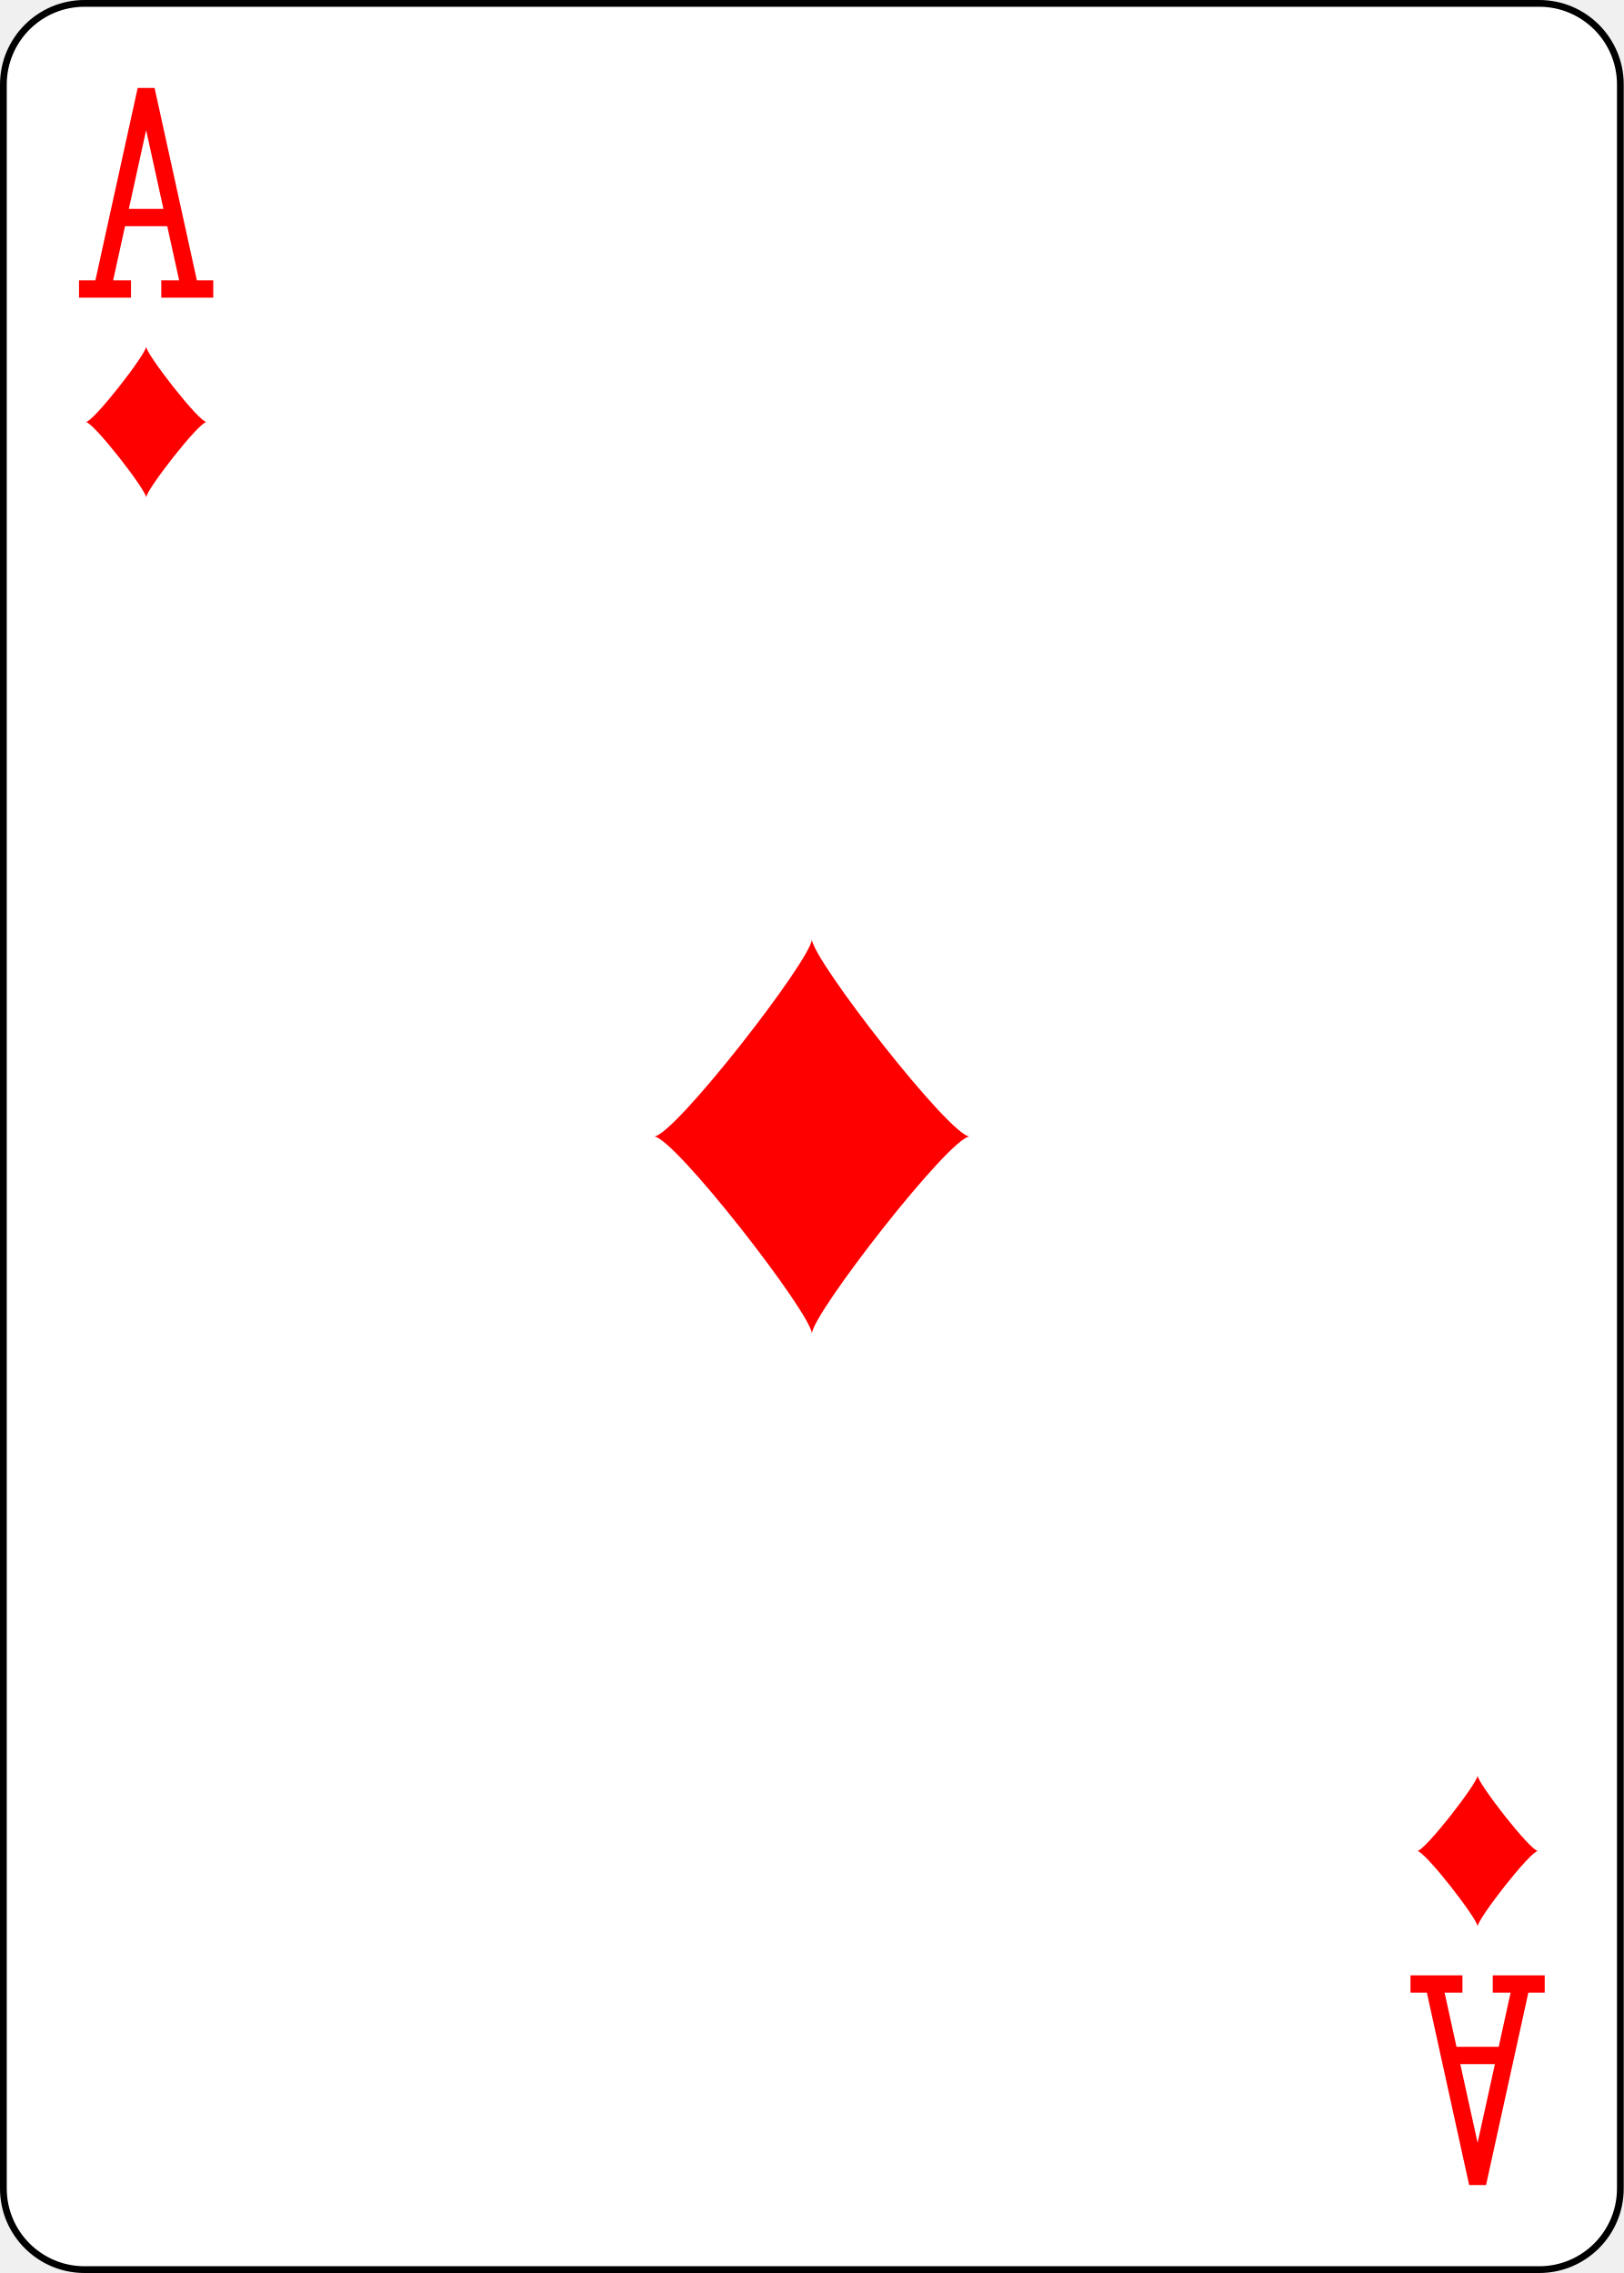
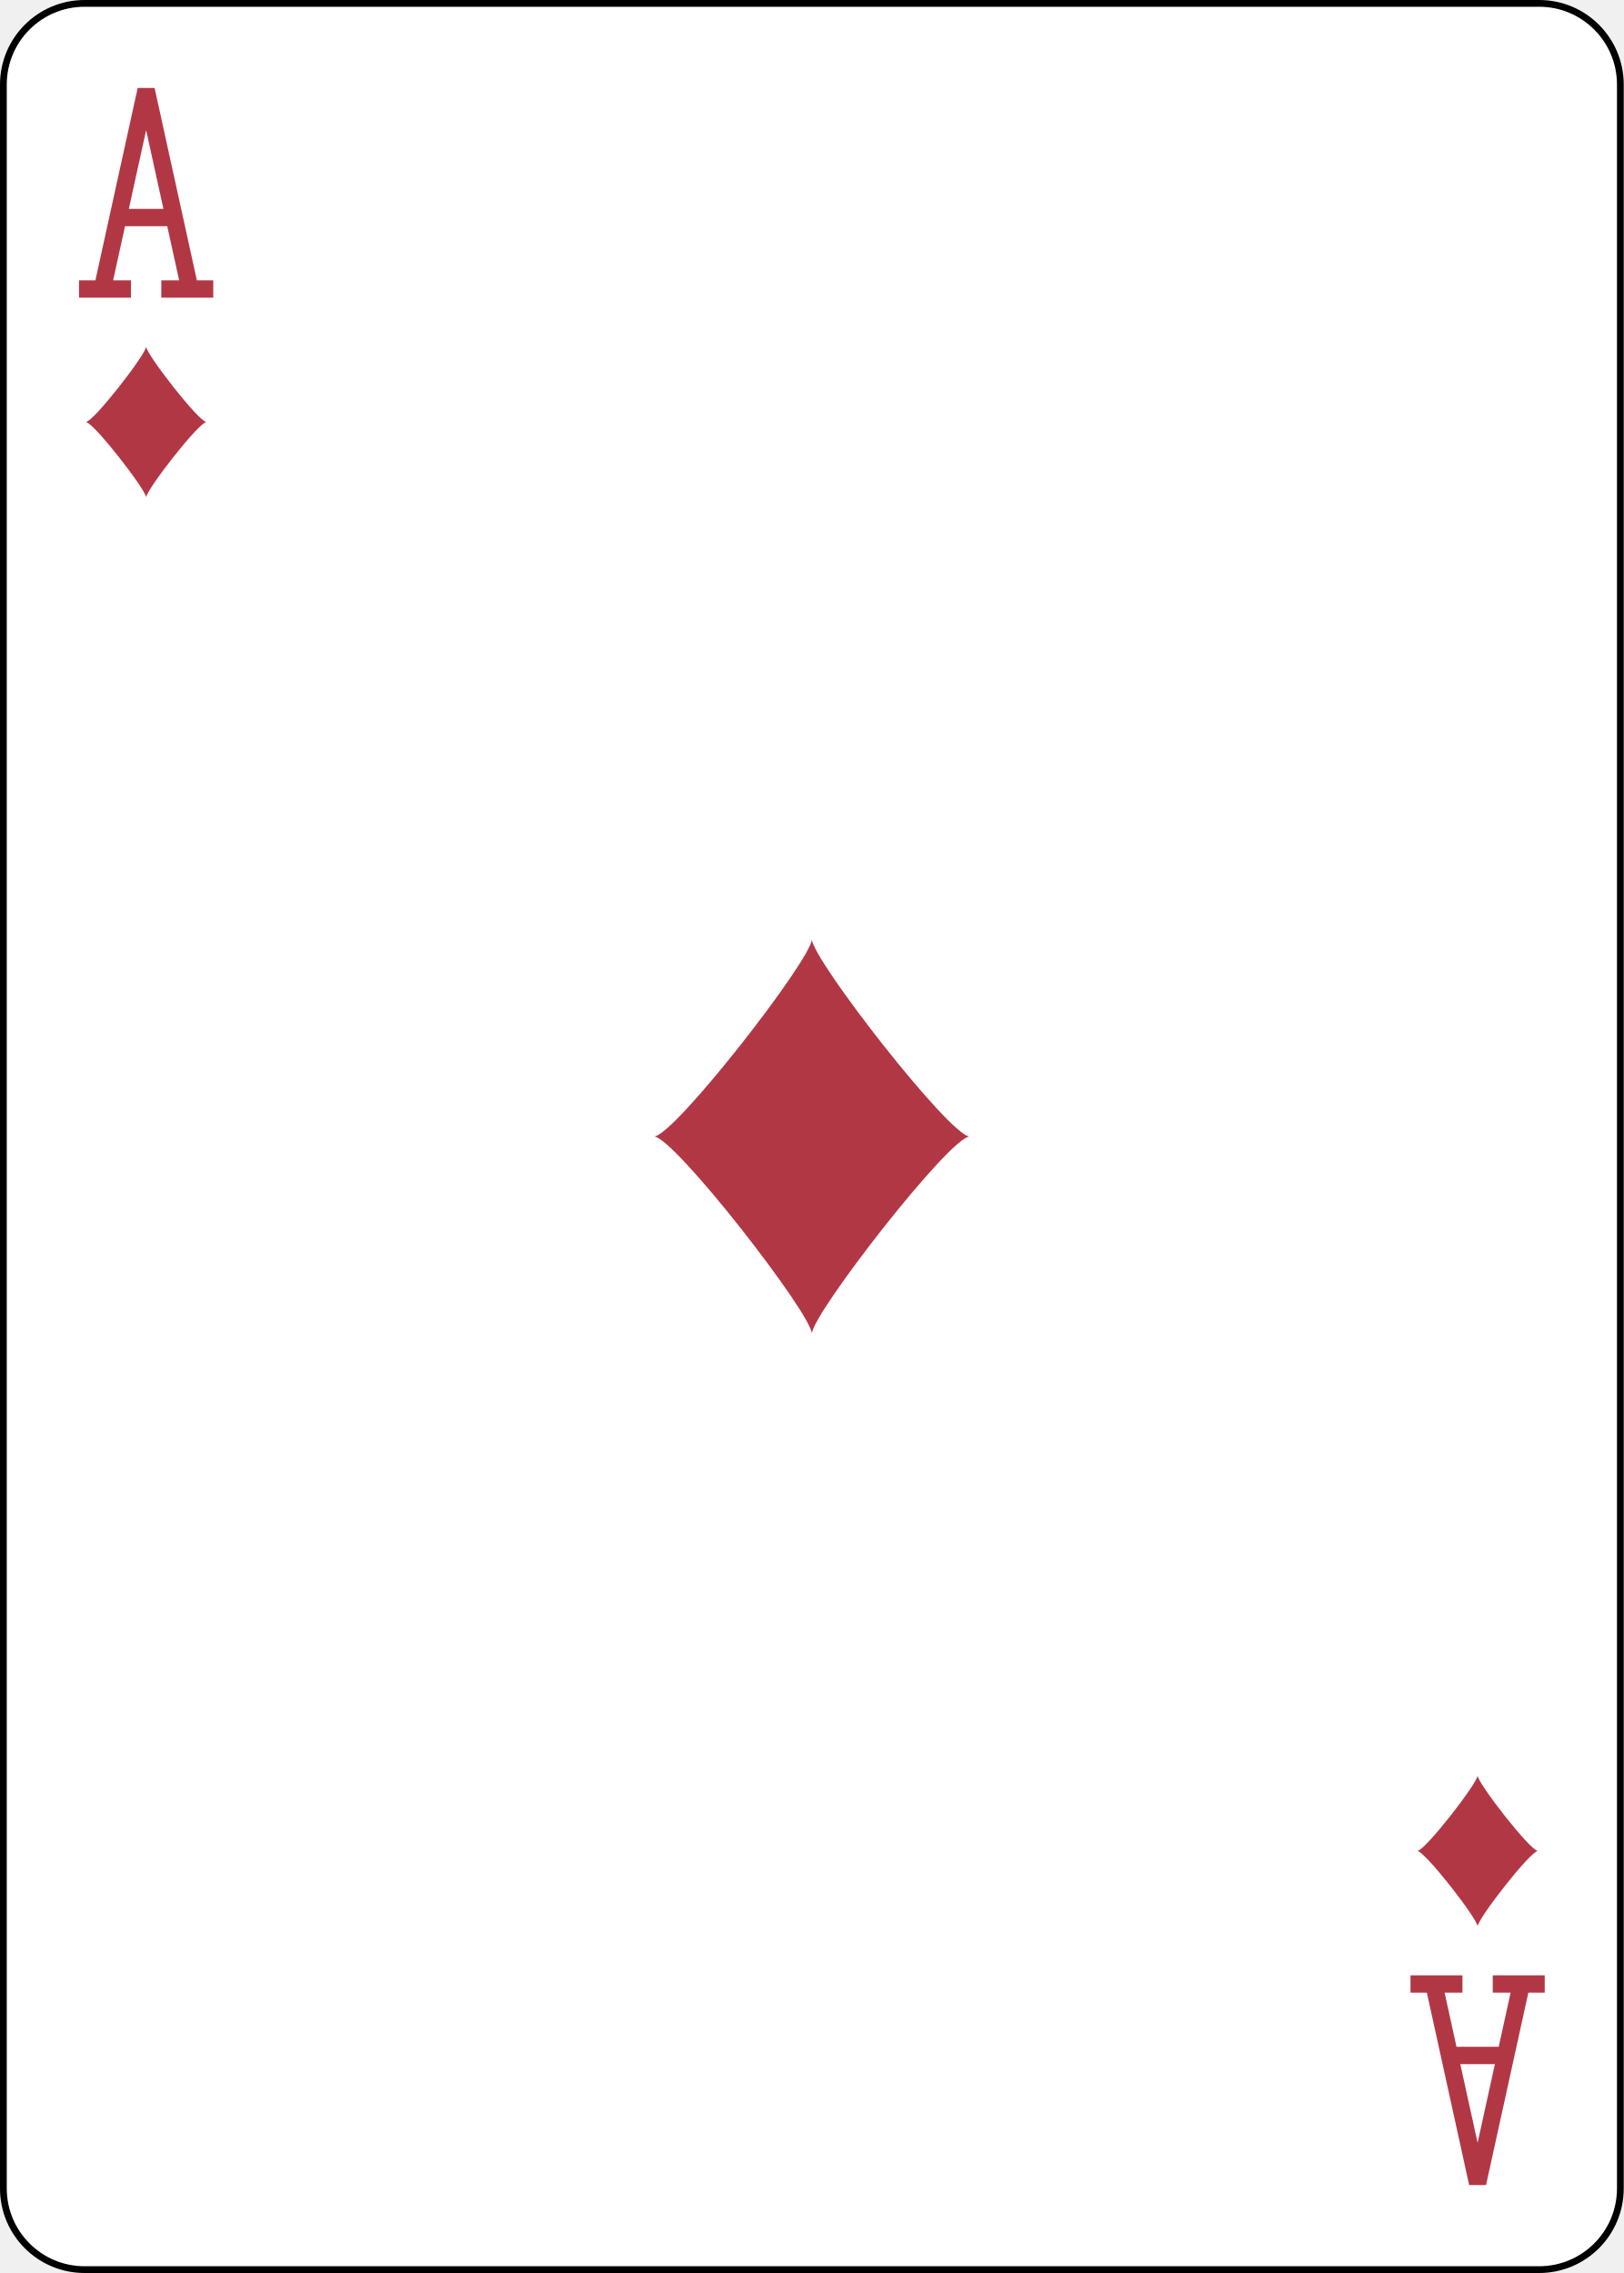
<svg xmlns="http://www.w3.org/2000/svg" xmlns:xlink="http://www.w3.org/1999/xlink" class="card" face="AD" height="3.5in" preserveAspectRatio="none" viewBox="-120 -168 240 336" width="2.5in">
  <defs>
    <symbol id="VDA" viewBox="-500 -500 1000 1000" preserveAspectRatio="xMinYMid">
-       <path d="M-270 460L-110 460M-200 450L0 -460L200 450M110 460L270 460M-120 130L120 130" stroke="red" stroke-width="80" stroke-linecap="square" stroke-miterlimit="1.5" fill="none" />
+       <path d="M-270 460L-110 460M-200 450L0 -460L200 450M110 460L270 460M-120 130L120 130" stroke="#b23745" stroke-width="80" stroke-linecap="square" stroke-miterlimit="1.5" fill="none" />
    </symbol>
    <symbol id="SDA" viewBox="-600 -600 1200 1200" preserveAspectRatio="xMinYMid">
-       <path d="M-400 0C-350 0 0 -450 0 -500C0 -450 350 0 400 0C350 0 0 450 0 500C0 450 -350 0 -400 0Z" fill="red" />
+       <path d="M-400 0C-350 0 0 -450 0 -500C0 -450 350 0 400 0C350 0 0 450 0 500C0 450 -350 0 -400 0Z" fill="#b23745" />
    </symbol>
  </defs>
  <rect width="239" height="335" x="-119.5" y="-167.5" rx="12" ry="12" fill="white" stroke="black" />
  <use xlink:href="#SDA" height="70" width="70" x="-35" y="-35" />
  <use xlink:href="#VDA" height="32" width="32" x="-114.4" y="-156" />
  <use xlink:href="#SDA" height="26.769" width="26.769" x="-111.784" y="-119" />
  <g transform="rotate(180)">
    <use xlink:href="#VDA" height="32" width="32" x="-114.4" y="-156" />
    <use xlink:href="#SDA" height="26.769" width="26.769" x="-111.784" y="-119" />
  </g>
</svg>
